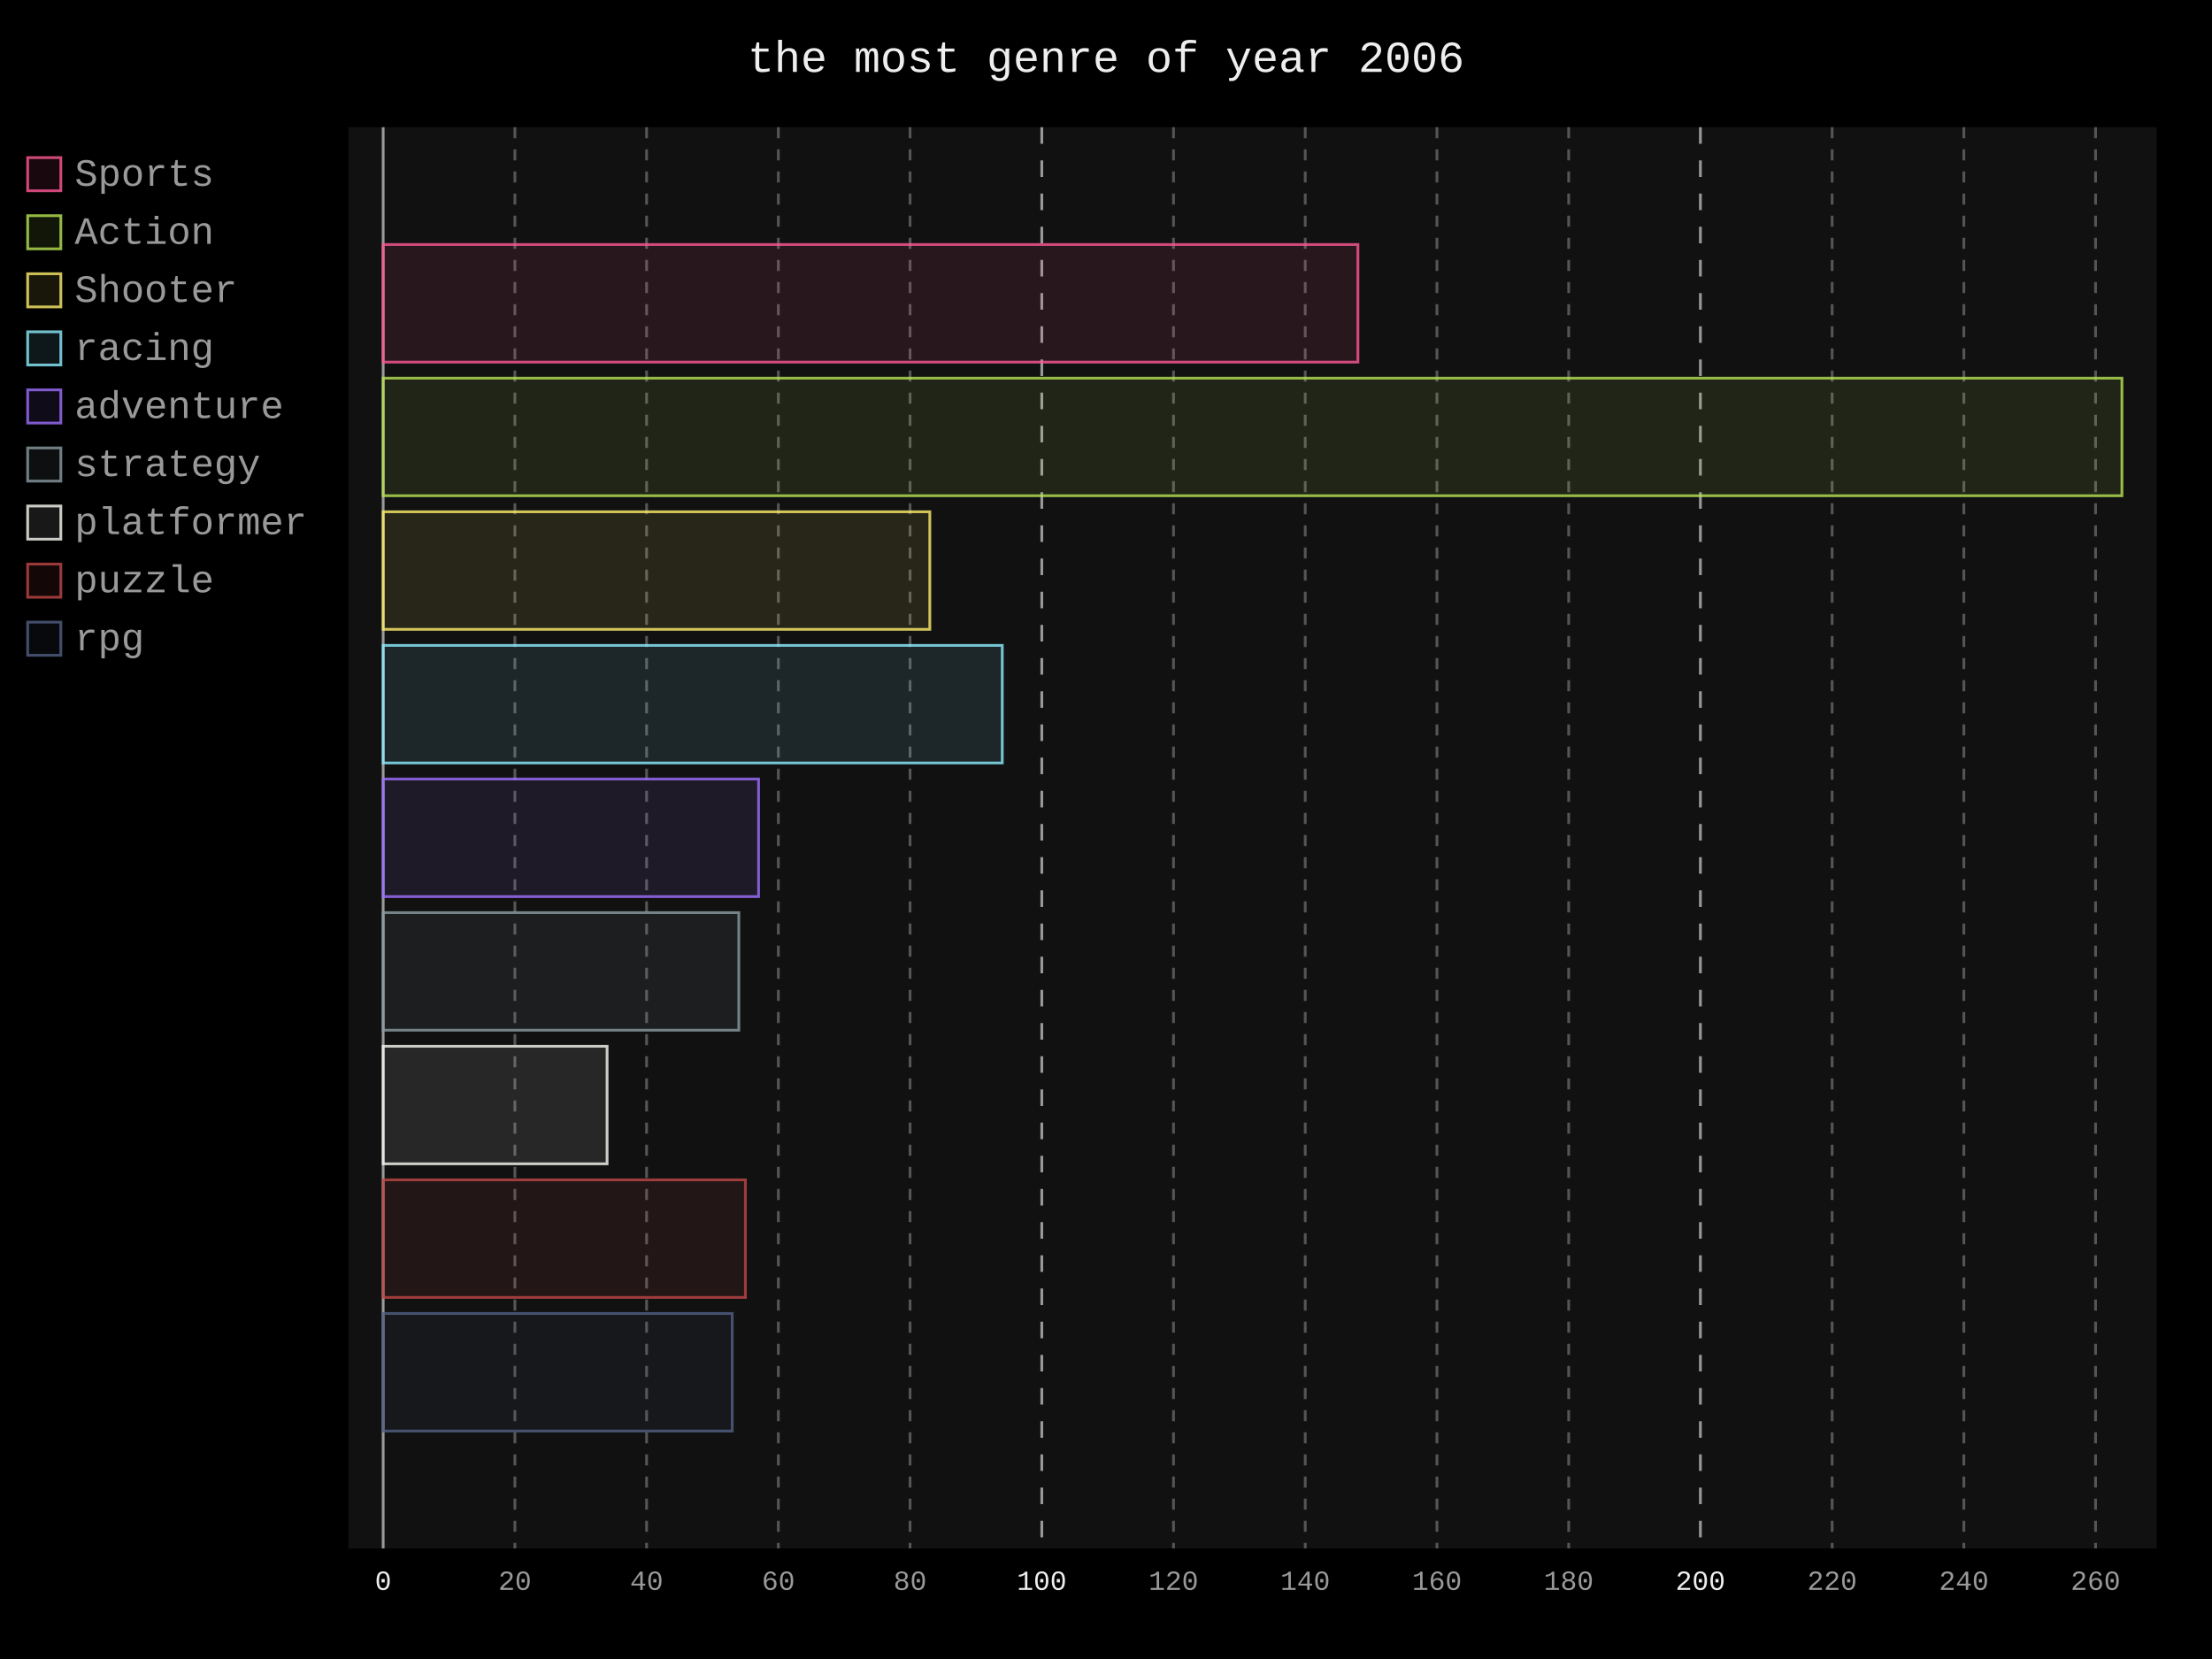
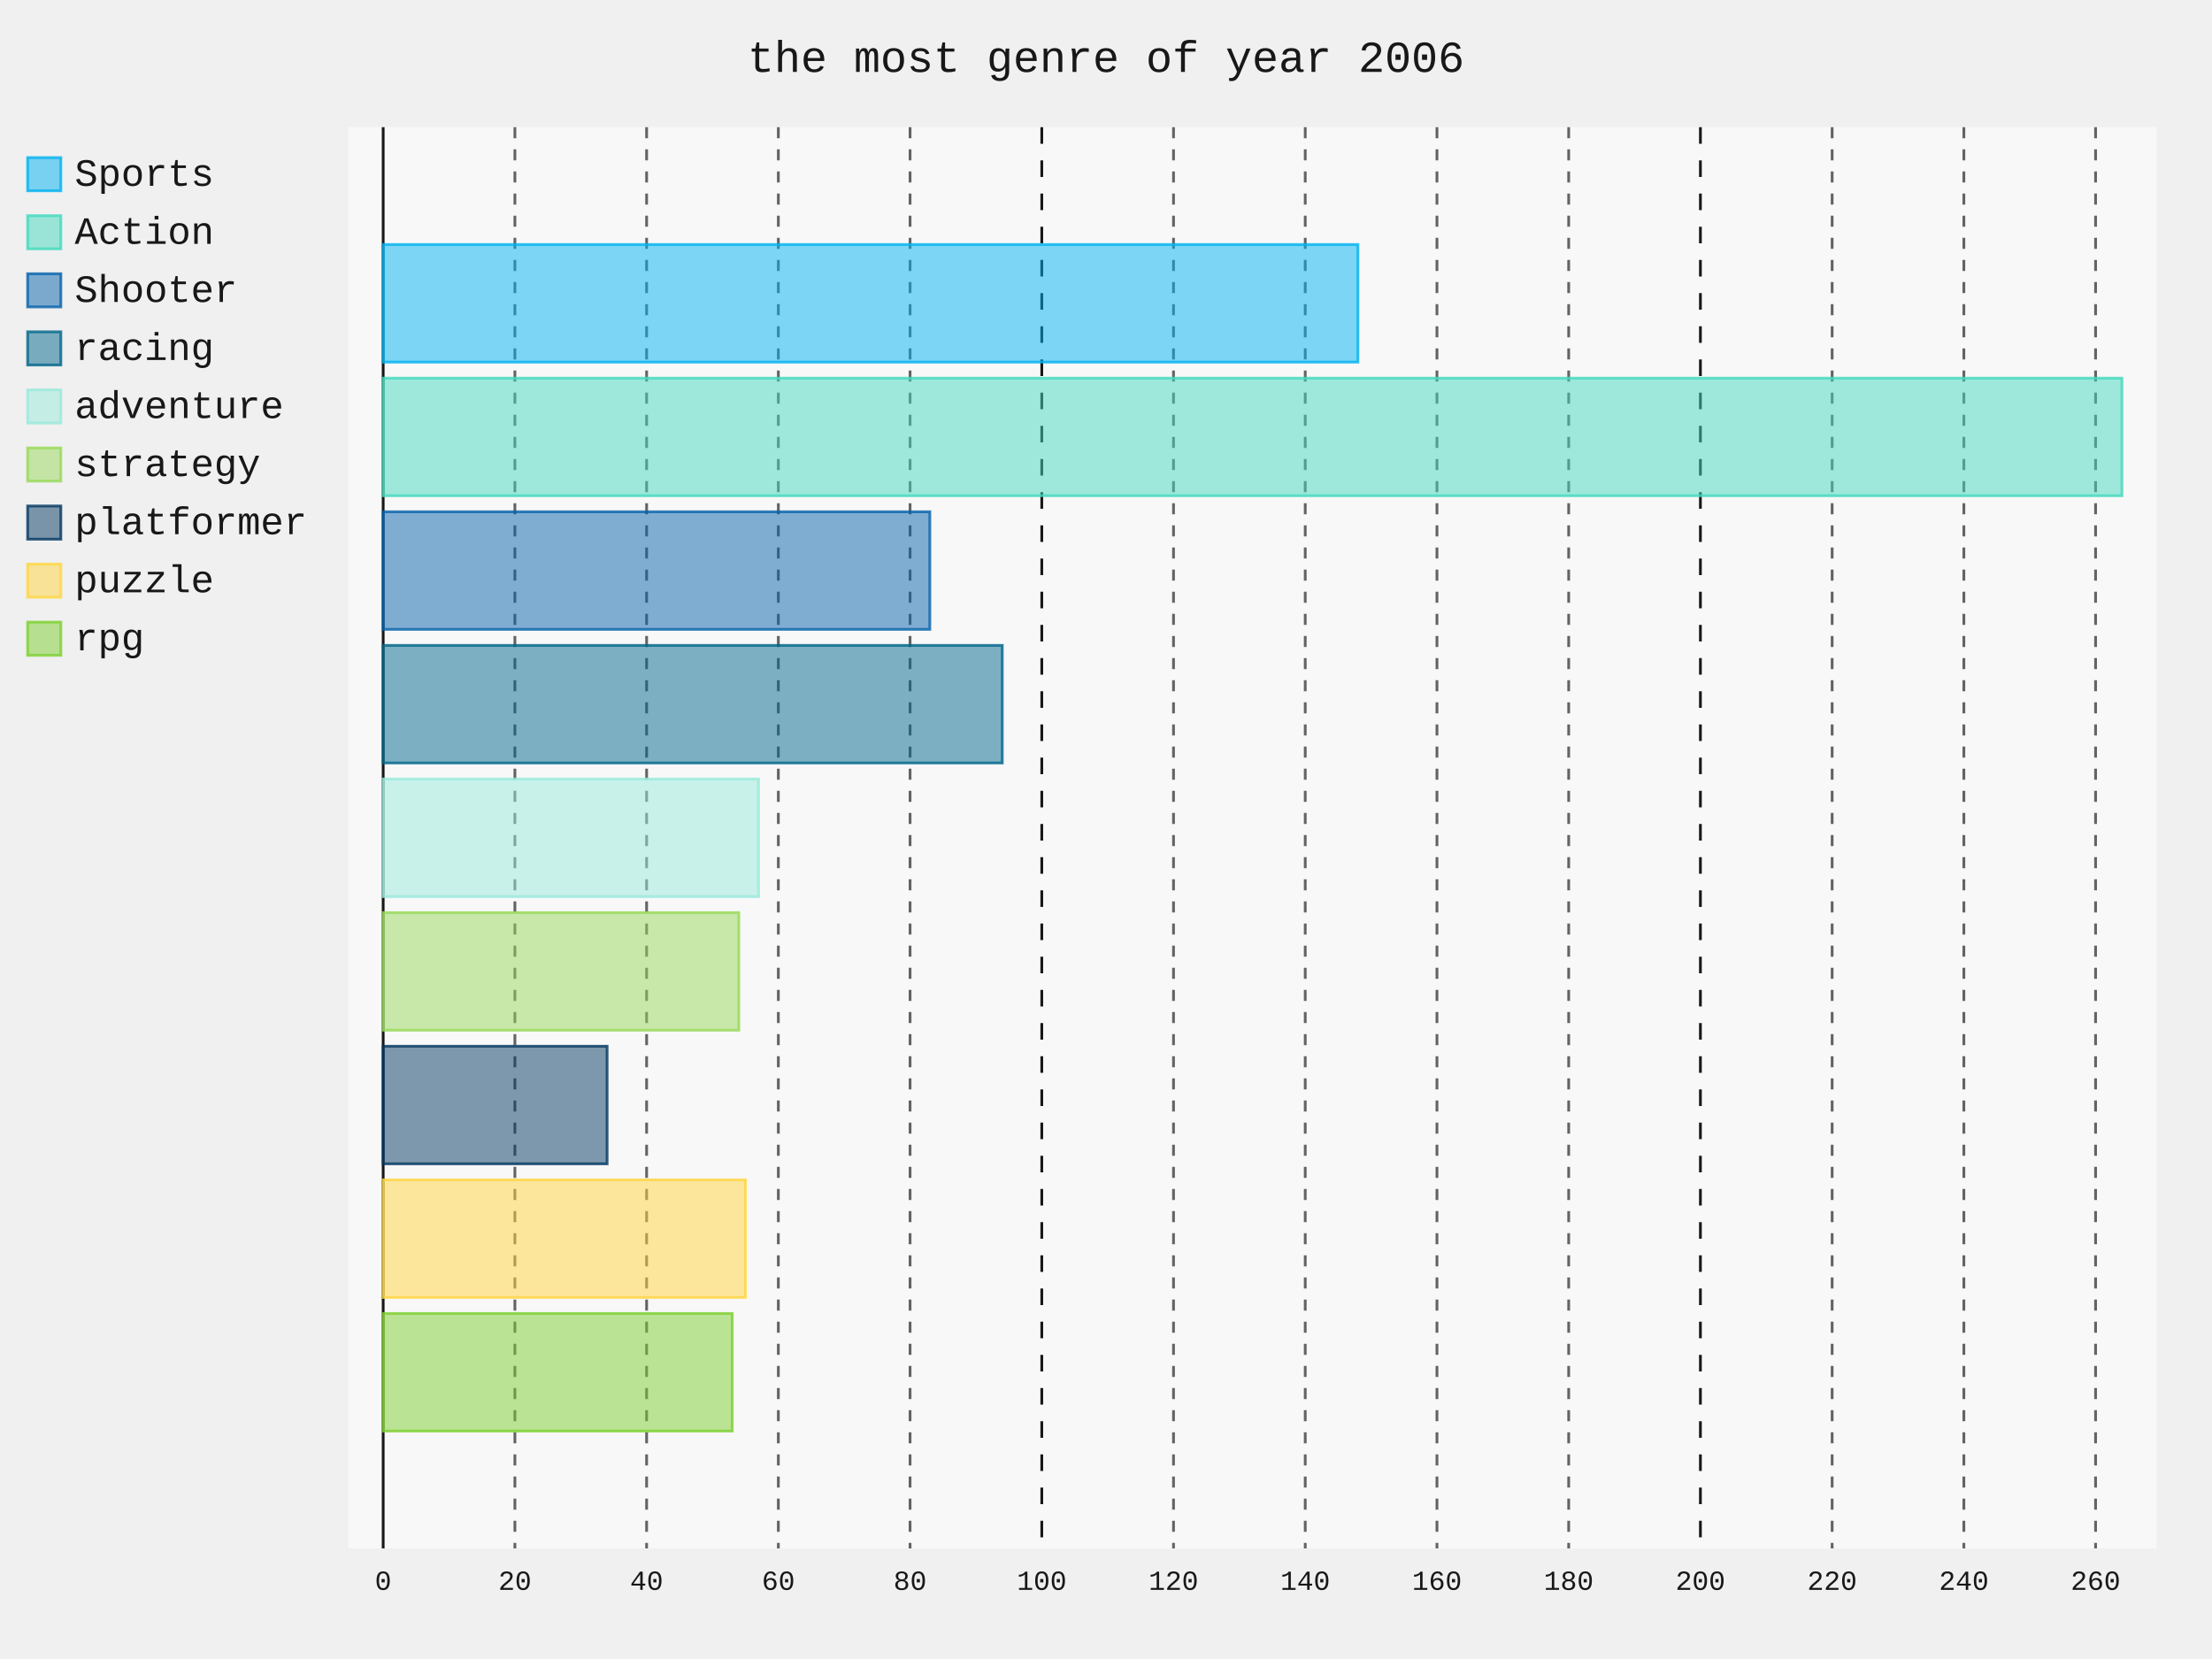
- <svg xmlns="http://www.w3.org/2000/svg" class="pygal-chart" id="chart-bb4dae73-4f3e-42a6-8d81-0ddeb487b980" viewBox="0 0 800 600">
+ <svg xmlns="http://www.w3.org/2000/svg" class="pygal-chart" id="chart-bc7055f0-8c7d-4a6e-9e06-26d2cc074774" viewBox="0 0 800 600">
  <defs>
-     <style type="text/css">#chart-bb4dae73-4f3e-42a6-8d81-0ddeb487b980{-webkit-user-select:none;-webkit-font-smoothing:antialiased;font-family:Consolas,"Liberation Mono",Menlo,Courier,monospace}#chart-bb4dae73-4f3e-42a6-8d81-0ddeb487b980 .title{font-family:Consolas,"Liberation Mono",Menlo,Courier,monospace;font-size:16px}#chart-bb4dae73-4f3e-42a6-8d81-0ddeb487b980 .legends .legend text{font-family:Consolas,"Liberation Mono",Menlo,Courier,monospace;font-size:14px}#chart-bb4dae73-4f3e-42a6-8d81-0ddeb487b980 .axis text{font-family:Consolas,"Liberation Mono",Menlo,Courier,monospace;font-size:10px}#chart-bb4dae73-4f3e-42a6-8d81-0ddeb487b980 .axis text.major{font-family:Consolas,"Liberation Mono",Menlo,Courier,monospace;font-size:10px}#chart-bb4dae73-4f3e-42a6-8d81-0ddeb487b980 .text-overlay text.value{font-family:Consolas,"Liberation Mono",Menlo,Courier,monospace;font-size:16px}#chart-bb4dae73-4f3e-42a6-8d81-0ddeb487b980 .text-overlay text.label{font-family:Consolas,"Liberation Mono",Menlo,Courier,monospace;font-size:10px}#chart-bb4dae73-4f3e-42a6-8d81-0ddeb487b980 .tooltip{font-family:Consolas,"Liberation Mono",Menlo,Courier,monospace;font-size:14px}#chart-bb4dae73-4f3e-42a6-8d81-0ddeb487b980 text.no_data{font-family:Consolas,"Liberation Mono",Menlo,Courier,monospace;font-size:64px}
- #chart-bb4dae73-4f3e-42a6-8d81-0ddeb487b980{background-color:black}#chart-bb4dae73-4f3e-42a6-8d81-0ddeb487b980 path,#chart-bb4dae73-4f3e-42a6-8d81-0ddeb487b980 line,#chart-bb4dae73-4f3e-42a6-8d81-0ddeb487b980 rect,#chart-bb4dae73-4f3e-42a6-8d81-0ddeb487b980 circle{-webkit-transition:1s ease-out;-moz-transition:1s ease-out;transition:1s ease-out}#chart-bb4dae73-4f3e-42a6-8d81-0ddeb487b980 .graph &gt; .background{fill:black}#chart-bb4dae73-4f3e-42a6-8d81-0ddeb487b980 .plot &gt; .background{fill:#111}#chart-bb4dae73-4f3e-42a6-8d81-0ddeb487b980 .graph{fill:#999}#chart-bb4dae73-4f3e-42a6-8d81-0ddeb487b980 text.no_data{fill:#eee}#chart-bb4dae73-4f3e-42a6-8d81-0ddeb487b980 .title{fill:#eee}#chart-bb4dae73-4f3e-42a6-8d81-0ddeb487b980 .legends .legend text{fill:#999}#chart-bb4dae73-4f3e-42a6-8d81-0ddeb487b980 .legends .legend:hover text{fill:#eee}#chart-bb4dae73-4f3e-42a6-8d81-0ddeb487b980 .axis .line{stroke:#eee}#chart-bb4dae73-4f3e-42a6-8d81-0ddeb487b980 .axis .guide.line{stroke:#555}#chart-bb4dae73-4f3e-42a6-8d81-0ddeb487b980 .axis .major.line{stroke:#999}#chart-bb4dae73-4f3e-42a6-8d81-0ddeb487b980 .axis text.major{fill:#eee}#chart-bb4dae73-4f3e-42a6-8d81-0ddeb487b980 .axis.y .guides:hover .guide.line,#chart-bb4dae73-4f3e-42a6-8d81-0ddeb487b980 .line-graph .axis.x .guides:hover .guide.line,#chart-bb4dae73-4f3e-42a6-8d81-0ddeb487b980 .stackedline-graph .axis.x .guides:hover .guide.line,#chart-bb4dae73-4f3e-42a6-8d81-0ddeb487b980 .xy-graph .axis.x .guides:hover .guide.line{stroke:#eee}#chart-bb4dae73-4f3e-42a6-8d81-0ddeb487b980 .axis .guides:hover text{fill:#eee}#chart-bb4dae73-4f3e-42a6-8d81-0ddeb487b980 .reactive{fill-opacity:.1;stroke-opacity:.8}#chart-bb4dae73-4f3e-42a6-8d81-0ddeb487b980 .ci{stroke:#999}#chart-bb4dae73-4f3e-42a6-8d81-0ddeb487b980 .reactive.active,#chart-bb4dae73-4f3e-42a6-8d81-0ddeb487b980 .active .reactive{fill-opacity:.75;stroke-opacity:.9;stroke-width:4}#chart-bb4dae73-4f3e-42a6-8d81-0ddeb487b980 .ci .reactive.active{stroke-width:1.5}#chart-bb4dae73-4f3e-42a6-8d81-0ddeb487b980 .series text{fill:#eee}#chart-bb4dae73-4f3e-42a6-8d81-0ddeb487b980 .tooltip rect{fill:#111;stroke:#eee;-webkit-transition:opacity 1s ease-out;-moz-transition:opacity 1s ease-out;transition:opacity 1s ease-out}#chart-bb4dae73-4f3e-42a6-8d81-0ddeb487b980 .tooltip .label{fill:#999}#chart-bb4dae73-4f3e-42a6-8d81-0ddeb487b980 .tooltip .label{fill:#999}#chart-bb4dae73-4f3e-42a6-8d81-0ddeb487b980 .tooltip .legend{font-size:.8em;fill:#555}#chart-bb4dae73-4f3e-42a6-8d81-0ddeb487b980 .tooltip .x_label{font-size:.6em;fill:#eee}#chart-bb4dae73-4f3e-42a6-8d81-0ddeb487b980 .tooltip .xlink{font-size:.5em;text-decoration:underline}#chart-bb4dae73-4f3e-42a6-8d81-0ddeb487b980 .tooltip .value{font-size:1.5em}#chart-bb4dae73-4f3e-42a6-8d81-0ddeb487b980 .bound{font-size:.5em}#chart-bb4dae73-4f3e-42a6-8d81-0ddeb487b980 .max-value{font-size:.75em;fill:#555}#chart-bb4dae73-4f3e-42a6-8d81-0ddeb487b980 .map-element{fill:#111;stroke:#555 !important}#chart-bb4dae73-4f3e-42a6-8d81-0ddeb487b980 .map-element .reactive{fill-opacity:inherit;stroke-opacity:inherit}#chart-bb4dae73-4f3e-42a6-8d81-0ddeb487b980 .color-0,#chart-bb4dae73-4f3e-42a6-8d81-0ddeb487b980 .color-0 a:visited{stroke:#ff5995;fill:#ff5995}#chart-bb4dae73-4f3e-42a6-8d81-0ddeb487b980 .color-1,#chart-bb4dae73-4f3e-42a6-8d81-0ddeb487b980 .color-1 a:visited{stroke:#b6e354;fill:#b6e354}#chart-bb4dae73-4f3e-42a6-8d81-0ddeb487b980 .color-2,#chart-bb4dae73-4f3e-42a6-8d81-0ddeb487b980 .color-2 a:visited{stroke:#feed6c;fill:#feed6c}#chart-bb4dae73-4f3e-42a6-8d81-0ddeb487b980 .color-3,#chart-bb4dae73-4f3e-42a6-8d81-0ddeb487b980 .color-3 a:visited{stroke:#8cedff;fill:#8cedff}#chart-bb4dae73-4f3e-42a6-8d81-0ddeb487b980 .color-4,#chart-bb4dae73-4f3e-42a6-8d81-0ddeb487b980 .color-4 a:visited{stroke:#9e6ffe;fill:#9e6ffe}#chart-bb4dae73-4f3e-42a6-8d81-0ddeb487b980 .color-5,#chart-bb4dae73-4f3e-42a6-8d81-0ddeb487b980 .color-5 a:visited{stroke:#899ca1;fill:#899ca1}#chart-bb4dae73-4f3e-42a6-8d81-0ddeb487b980 .color-6,#chart-bb4dae73-4f3e-42a6-8d81-0ddeb487b980 .color-6 a:visited{stroke:#f8f8f2;fill:#f8f8f2}#chart-bb4dae73-4f3e-42a6-8d81-0ddeb487b980 .color-7,#chart-bb4dae73-4f3e-42a6-8d81-0ddeb487b980 .color-7 a:visited{stroke:#bf4646;fill:#bf4646}#chart-bb4dae73-4f3e-42a6-8d81-0ddeb487b980 .color-8,#chart-bb4dae73-4f3e-42a6-8d81-0ddeb487b980 .color-8 a:visited{stroke:#516083;fill:#516083}#chart-bb4dae73-4f3e-42a6-8d81-0ddeb487b980 .text-overlay .color-0 text{fill:black}#chart-bb4dae73-4f3e-42a6-8d81-0ddeb487b980 .text-overlay .color-1 text{fill:black}#chart-bb4dae73-4f3e-42a6-8d81-0ddeb487b980 .text-overlay .color-2 text{fill:black}#chart-bb4dae73-4f3e-42a6-8d81-0ddeb487b980 .text-overlay .color-3 text{fill:black}#chart-bb4dae73-4f3e-42a6-8d81-0ddeb487b980 .text-overlay .color-4 text{fill:black}#chart-bb4dae73-4f3e-42a6-8d81-0ddeb487b980 .text-overlay .color-5 text{fill:black}#chart-bb4dae73-4f3e-42a6-8d81-0ddeb487b980 .text-overlay .color-6 text{fill:black}#chart-bb4dae73-4f3e-42a6-8d81-0ddeb487b980 .text-overlay .color-7 text{fill:black}#chart-bb4dae73-4f3e-42a6-8d81-0ddeb487b980 .text-overlay .color-8 text{fill:black}
- #chart-bb4dae73-4f3e-42a6-8d81-0ddeb487b980 text.no_data{text-anchor:middle}#chart-bb4dae73-4f3e-42a6-8d81-0ddeb487b980 .guide.line{fill:none}#chart-bb4dae73-4f3e-42a6-8d81-0ddeb487b980 .centered{text-anchor:middle}#chart-bb4dae73-4f3e-42a6-8d81-0ddeb487b980 .title{text-anchor:middle}#chart-bb4dae73-4f3e-42a6-8d81-0ddeb487b980 .legends .legend text{fill-opacity:1}#chart-bb4dae73-4f3e-42a6-8d81-0ddeb487b980 .axis.x text{text-anchor:middle}#chart-bb4dae73-4f3e-42a6-8d81-0ddeb487b980 .axis.x:not(.web) text[transform]{text-anchor:start}#chart-bb4dae73-4f3e-42a6-8d81-0ddeb487b980 .axis.x:not(.web) text[transform].backwards{text-anchor:end}#chart-bb4dae73-4f3e-42a6-8d81-0ddeb487b980 .axis.y text{text-anchor:end}#chart-bb4dae73-4f3e-42a6-8d81-0ddeb487b980 .axis.y text[transform].backwards{text-anchor:start}#chart-bb4dae73-4f3e-42a6-8d81-0ddeb487b980 .axis.y2 text{text-anchor:start}#chart-bb4dae73-4f3e-42a6-8d81-0ddeb487b980 .axis.y2 text[transform].backwards{text-anchor:end}#chart-bb4dae73-4f3e-42a6-8d81-0ddeb487b980 .axis .guide.line{stroke-dasharray:4,4}#chart-bb4dae73-4f3e-42a6-8d81-0ddeb487b980 .axis .major.guide.line{stroke-dasharray:6,6}#chart-bb4dae73-4f3e-42a6-8d81-0ddeb487b980 .horizontal .axis.y .guide.line,#chart-bb4dae73-4f3e-42a6-8d81-0ddeb487b980 .horizontal .axis.y2 .guide.line,#chart-bb4dae73-4f3e-42a6-8d81-0ddeb487b980 .vertical .axis.x .guide.line{opacity:0}#chart-bb4dae73-4f3e-42a6-8d81-0ddeb487b980 .horizontal .axis.always_show .guide.line,#chart-bb4dae73-4f3e-42a6-8d81-0ddeb487b980 .vertical .axis.always_show .guide.line{opacity:1 !important}#chart-bb4dae73-4f3e-42a6-8d81-0ddeb487b980 .axis.y .guides:hover .guide.line,#chart-bb4dae73-4f3e-42a6-8d81-0ddeb487b980 .axis.y2 .guides:hover .guide.line,#chart-bb4dae73-4f3e-42a6-8d81-0ddeb487b980 .axis.x .guides:hover .guide.line{opacity:1}#chart-bb4dae73-4f3e-42a6-8d81-0ddeb487b980 .axis .guides:hover text{opacity:1}#chart-bb4dae73-4f3e-42a6-8d81-0ddeb487b980 .nofill{fill:none}#chart-bb4dae73-4f3e-42a6-8d81-0ddeb487b980 .subtle-fill{fill-opacity:.2}#chart-bb4dae73-4f3e-42a6-8d81-0ddeb487b980 .dot{stroke-width:1px;fill-opacity:1}#chart-bb4dae73-4f3e-42a6-8d81-0ddeb487b980 .dot.active{stroke-width:5px}#chart-bb4dae73-4f3e-42a6-8d81-0ddeb487b980 .dot.negative{fill:transparent}#chart-bb4dae73-4f3e-42a6-8d81-0ddeb487b980 text,#chart-bb4dae73-4f3e-42a6-8d81-0ddeb487b980 tspan{stroke:none !important}#chart-bb4dae73-4f3e-42a6-8d81-0ddeb487b980 .series text.active{opacity:1}#chart-bb4dae73-4f3e-42a6-8d81-0ddeb487b980 .tooltip rect{fill-opacity:.95;stroke-width:.5}#chart-bb4dae73-4f3e-42a6-8d81-0ddeb487b980 .tooltip text{fill-opacity:1}#chart-bb4dae73-4f3e-42a6-8d81-0ddeb487b980 .showable{visibility:hidden}#chart-bb4dae73-4f3e-42a6-8d81-0ddeb487b980 .showable.shown{visibility:visible}#chart-bb4dae73-4f3e-42a6-8d81-0ddeb487b980 .gauge-background{fill:rgba(229,229,229,1);stroke:none}#chart-bb4dae73-4f3e-42a6-8d81-0ddeb487b980 .bg-lines{stroke:black;stroke-width:2px}</style>
+     <style type="text/css">#chart-bc7055f0-8c7d-4a6e-9e06-26d2cc074774{-webkit-user-select:none;-webkit-font-smoothing:antialiased;font-family:Consolas,"Liberation Mono",Menlo,Courier,monospace}#chart-bc7055f0-8c7d-4a6e-9e06-26d2cc074774 .title{font-family:Consolas,"Liberation Mono",Menlo,Courier,monospace;font-size:16px}#chart-bc7055f0-8c7d-4a6e-9e06-26d2cc074774 .legends .legend text{font-family:Consolas,"Liberation Mono",Menlo,Courier,monospace;font-size:14px}#chart-bc7055f0-8c7d-4a6e-9e06-26d2cc074774 .axis text{font-family:Consolas,"Liberation Mono",Menlo,Courier,monospace;font-size:10px}#chart-bc7055f0-8c7d-4a6e-9e06-26d2cc074774 .axis text.major{font-family:Consolas,"Liberation Mono",Menlo,Courier,monospace;font-size:10px}#chart-bc7055f0-8c7d-4a6e-9e06-26d2cc074774 .text-overlay text.value{font-family:Consolas,"Liberation Mono",Menlo,Courier,monospace;font-size:16px}#chart-bc7055f0-8c7d-4a6e-9e06-26d2cc074774 .text-overlay text.label{font-family:Consolas,"Liberation Mono",Menlo,Courier,monospace;font-size:10px}#chart-bc7055f0-8c7d-4a6e-9e06-26d2cc074774 .tooltip{font-family:Consolas,"Liberation Mono",Menlo,Courier,monospace;font-size:14px}#chart-bc7055f0-8c7d-4a6e-9e06-26d2cc074774 text.no_data{font-family:Consolas,"Liberation Mono",Menlo,Courier,monospace;font-size:64px}
+ #chart-bc7055f0-8c7d-4a6e-9e06-26d2cc074774{background-color:#f0f0f0}#chart-bc7055f0-8c7d-4a6e-9e06-26d2cc074774 path,#chart-bc7055f0-8c7d-4a6e-9e06-26d2cc074774 line,#chart-bc7055f0-8c7d-4a6e-9e06-26d2cc074774 rect,#chart-bc7055f0-8c7d-4a6e-9e06-26d2cc074774 circle{-webkit-transition:250ms ease-in;-moz-transition:250ms ease-in;transition:250ms ease-in}#chart-bc7055f0-8c7d-4a6e-9e06-26d2cc074774 .graph &gt; .background{fill:#f0f0f0}#chart-bc7055f0-8c7d-4a6e-9e06-26d2cc074774 .plot &gt; .background{fill:#f8f8f8}#chart-bc7055f0-8c7d-4a6e-9e06-26d2cc074774 .graph{fill:rgba(0,0,0,0.9)}#chart-bc7055f0-8c7d-4a6e-9e06-26d2cc074774 text.no_data{fill:rgba(0,0,0,0.9)}#chart-bc7055f0-8c7d-4a6e-9e06-26d2cc074774 .title{fill:rgba(0,0,0,0.9)}#chart-bc7055f0-8c7d-4a6e-9e06-26d2cc074774 .legends .legend text{fill:rgba(0,0,0,0.9)}#chart-bc7055f0-8c7d-4a6e-9e06-26d2cc074774 .legends .legend:hover text{fill:rgba(0,0,0,0.9)}#chart-bc7055f0-8c7d-4a6e-9e06-26d2cc074774 .axis .line{stroke:rgba(0,0,0,0.9)}#chart-bc7055f0-8c7d-4a6e-9e06-26d2cc074774 .axis .guide.line{stroke:rgba(0,0,0,0.6)}#chart-bc7055f0-8c7d-4a6e-9e06-26d2cc074774 .axis .major.line{stroke:rgba(0,0,0,0.9)}#chart-bc7055f0-8c7d-4a6e-9e06-26d2cc074774 .axis text.major{fill:rgba(0,0,0,0.9)}#chart-bc7055f0-8c7d-4a6e-9e06-26d2cc074774 .axis.y .guides:hover .guide.line,#chart-bc7055f0-8c7d-4a6e-9e06-26d2cc074774 .line-graph .axis.x .guides:hover .guide.line,#chart-bc7055f0-8c7d-4a6e-9e06-26d2cc074774 .stackedline-graph .axis.x .guides:hover .guide.line,#chart-bc7055f0-8c7d-4a6e-9e06-26d2cc074774 .xy-graph .axis.x .guides:hover .guide.line{stroke:rgba(0,0,0,0.9)}#chart-bc7055f0-8c7d-4a6e-9e06-26d2cc074774 .axis .guides:hover text{fill:rgba(0,0,0,0.9)}#chart-bc7055f0-8c7d-4a6e-9e06-26d2cc074774 .reactive{fill-opacity:.5;stroke-opacity:.8}#chart-bc7055f0-8c7d-4a6e-9e06-26d2cc074774 .ci{stroke:rgba(0,0,0,0.9)}#chart-bc7055f0-8c7d-4a6e-9e06-26d2cc074774 .reactive.active,#chart-bc7055f0-8c7d-4a6e-9e06-26d2cc074774 .active .reactive{fill-opacity:.9;stroke-opacity:.9;stroke-width:4}#chart-bc7055f0-8c7d-4a6e-9e06-26d2cc074774 .ci .reactive.active{stroke-width:1.5}#chart-bc7055f0-8c7d-4a6e-9e06-26d2cc074774 .series text{fill:rgba(0,0,0,0.9)}#chart-bc7055f0-8c7d-4a6e-9e06-26d2cc074774 .tooltip rect{fill:#f8f8f8;stroke:rgba(0,0,0,0.9);-webkit-transition:opacity 250ms ease-in;-moz-transition:opacity 250ms ease-in;transition:opacity 250ms ease-in}#chart-bc7055f0-8c7d-4a6e-9e06-26d2cc074774 .tooltip .label{fill:rgba(0,0,0,0.9)}#chart-bc7055f0-8c7d-4a6e-9e06-26d2cc074774 .tooltip .label{fill:rgba(0,0,0,0.9)}#chart-bc7055f0-8c7d-4a6e-9e06-26d2cc074774 .tooltip .legend{font-size:.8em;fill:rgba(0,0,0,0.6)}#chart-bc7055f0-8c7d-4a6e-9e06-26d2cc074774 .tooltip .x_label{font-size:.6em;fill:rgba(0,0,0,0.9)}#chart-bc7055f0-8c7d-4a6e-9e06-26d2cc074774 .tooltip .xlink{font-size:.5em;text-decoration:underline}#chart-bc7055f0-8c7d-4a6e-9e06-26d2cc074774 .tooltip .value{font-size:1.5em}#chart-bc7055f0-8c7d-4a6e-9e06-26d2cc074774 .bound{font-size:.5em}#chart-bc7055f0-8c7d-4a6e-9e06-26d2cc074774 .max-value{font-size:.75em;fill:rgba(0,0,0,0.6)}#chart-bc7055f0-8c7d-4a6e-9e06-26d2cc074774 .map-element{fill:#f8f8f8;stroke:rgba(0,0,0,0.6) !important}#chart-bc7055f0-8c7d-4a6e-9e06-26d2cc074774 .map-element .reactive{fill-opacity:inherit;stroke-opacity:inherit}#chart-bc7055f0-8c7d-4a6e-9e06-26d2cc074774 .color-0,#chart-bc7055f0-8c7d-4a6e-9e06-26d2cc074774 .color-0 a:visited{stroke:#00b2f0;fill:#00b2f0}#chart-bc7055f0-8c7d-4a6e-9e06-26d2cc074774 .color-1,#chart-bc7055f0-8c7d-4a6e-9e06-26d2cc074774 .color-1 a:visited{stroke:#43d9be;fill:#43d9be}#chart-bc7055f0-8c7d-4a6e-9e06-26d2cc074774 .color-2,#chart-bc7055f0-8c7d-4a6e-9e06-26d2cc074774 .color-2 a:visited{stroke:#0662ab;fill:#0662ab}#chart-bc7055f0-8c7d-4a6e-9e06-26d2cc074774 .color-3,#chart-bc7055f0-8c7d-4a6e-9e06-26d2cc074774 .color-3 a:visited{stroke:#00668a;fill:#00668a}#chart-bc7055f0-8c7d-4a6e-9e06-26d2cc074774 .color-4,#chart-bc7055f0-8c7d-4a6e-9e06-26d2cc074774 .color-4 a:visited{stroke:#98eadb;fill:#98eadb}#chart-bc7055f0-8c7d-4a6e-9e06-26d2cc074774 .color-5,#chart-bc7055f0-8c7d-4a6e-9e06-26d2cc074774 .color-5 a:visited{stroke:#97d959;fill:#97d959}#chart-bc7055f0-8c7d-4a6e-9e06-26d2cc074774 .color-6,#chart-bc7055f0-8c7d-4a6e-9e06-26d2cc074774 .color-6 a:visited{stroke:#033861;fill:#033861}#chart-bc7055f0-8c7d-4a6e-9e06-26d2cc074774 .color-7,#chart-bc7055f0-8c7d-4a6e-9e06-26d2cc074774 .color-7 a:visited{stroke:#ffd541;fill:#ffd541}#chart-bc7055f0-8c7d-4a6e-9e06-26d2cc074774 .color-8,#chart-bc7055f0-8c7d-4a6e-9e06-26d2cc074774 .color-8 a:visited{stroke:#7dcf30;fill:#7dcf30}#chart-bc7055f0-8c7d-4a6e-9e06-26d2cc074774 .text-overlay .color-0 text{fill:black}#chart-bc7055f0-8c7d-4a6e-9e06-26d2cc074774 .text-overlay .color-1 text{fill:black}#chart-bc7055f0-8c7d-4a6e-9e06-26d2cc074774 .text-overlay .color-2 text{fill:black}#chart-bc7055f0-8c7d-4a6e-9e06-26d2cc074774 .text-overlay .color-3 text{fill:black}#chart-bc7055f0-8c7d-4a6e-9e06-26d2cc074774 .text-overlay .color-4 text{fill:black}#chart-bc7055f0-8c7d-4a6e-9e06-26d2cc074774 .text-overlay .color-5 text{fill:black}#chart-bc7055f0-8c7d-4a6e-9e06-26d2cc074774 .text-overlay .color-6 text{fill:black}#chart-bc7055f0-8c7d-4a6e-9e06-26d2cc074774 .text-overlay .color-7 text{fill:black}#chart-bc7055f0-8c7d-4a6e-9e06-26d2cc074774 .text-overlay .color-8 text{fill:black}
+ #chart-bc7055f0-8c7d-4a6e-9e06-26d2cc074774 text.no_data{text-anchor:middle}#chart-bc7055f0-8c7d-4a6e-9e06-26d2cc074774 .guide.line{fill:none}#chart-bc7055f0-8c7d-4a6e-9e06-26d2cc074774 .centered{text-anchor:middle}#chart-bc7055f0-8c7d-4a6e-9e06-26d2cc074774 .title{text-anchor:middle}#chart-bc7055f0-8c7d-4a6e-9e06-26d2cc074774 .legends .legend text{fill-opacity:1}#chart-bc7055f0-8c7d-4a6e-9e06-26d2cc074774 .axis.x text{text-anchor:middle}#chart-bc7055f0-8c7d-4a6e-9e06-26d2cc074774 .axis.x:not(.web) text[transform]{text-anchor:start}#chart-bc7055f0-8c7d-4a6e-9e06-26d2cc074774 .axis.x:not(.web) text[transform].backwards{text-anchor:end}#chart-bc7055f0-8c7d-4a6e-9e06-26d2cc074774 .axis.y text{text-anchor:end}#chart-bc7055f0-8c7d-4a6e-9e06-26d2cc074774 .axis.y text[transform].backwards{text-anchor:start}#chart-bc7055f0-8c7d-4a6e-9e06-26d2cc074774 .axis.y2 text{text-anchor:start}#chart-bc7055f0-8c7d-4a6e-9e06-26d2cc074774 .axis.y2 text[transform].backwards{text-anchor:end}#chart-bc7055f0-8c7d-4a6e-9e06-26d2cc074774 .axis .guide.line{stroke-dasharray:4,4}#chart-bc7055f0-8c7d-4a6e-9e06-26d2cc074774 .axis .major.guide.line{stroke-dasharray:6,6}#chart-bc7055f0-8c7d-4a6e-9e06-26d2cc074774 .horizontal .axis.y .guide.line,#chart-bc7055f0-8c7d-4a6e-9e06-26d2cc074774 .horizontal .axis.y2 .guide.line,#chart-bc7055f0-8c7d-4a6e-9e06-26d2cc074774 .vertical .axis.x .guide.line{opacity:0}#chart-bc7055f0-8c7d-4a6e-9e06-26d2cc074774 .horizontal .axis.always_show .guide.line,#chart-bc7055f0-8c7d-4a6e-9e06-26d2cc074774 .vertical .axis.always_show .guide.line{opacity:1 !important}#chart-bc7055f0-8c7d-4a6e-9e06-26d2cc074774 .axis.y .guides:hover .guide.line,#chart-bc7055f0-8c7d-4a6e-9e06-26d2cc074774 .axis.y2 .guides:hover .guide.line,#chart-bc7055f0-8c7d-4a6e-9e06-26d2cc074774 .axis.x .guides:hover .guide.line{opacity:1}#chart-bc7055f0-8c7d-4a6e-9e06-26d2cc074774 .axis .guides:hover text{opacity:1}#chart-bc7055f0-8c7d-4a6e-9e06-26d2cc074774 .nofill{fill:none}#chart-bc7055f0-8c7d-4a6e-9e06-26d2cc074774 .subtle-fill{fill-opacity:.2}#chart-bc7055f0-8c7d-4a6e-9e06-26d2cc074774 .dot{stroke-width:1px;fill-opacity:1}#chart-bc7055f0-8c7d-4a6e-9e06-26d2cc074774 .dot.active{stroke-width:5px}#chart-bc7055f0-8c7d-4a6e-9e06-26d2cc074774 .dot.negative{fill:transparent}#chart-bc7055f0-8c7d-4a6e-9e06-26d2cc074774 text,#chart-bc7055f0-8c7d-4a6e-9e06-26d2cc074774 tspan{stroke:none !important}#chart-bc7055f0-8c7d-4a6e-9e06-26d2cc074774 .series text.active{opacity:1}#chart-bc7055f0-8c7d-4a6e-9e06-26d2cc074774 .tooltip rect{fill-opacity:.95;stroke-width:.5}#chart-bc7055f0-8c7d-4a6e-9e06-26d2cc074774 .tooltip text{fill-opacity:1}#chart-bc7055f0-8c7d-4a6e-9e06-26d2cc074774 .showable{visibility:hidden}#chart-bc7055f0-8c7d-4a6e-9e06-26d2cc074774 .showable.shown{visibility:visible}#chart-bc7055f0-8c7d-4a6e-9e06-26d2cc074774 .gauge-background{fill:rgba(229,229,229,1);stroke:none}#chart-bc7055f0-8c7d-4a6e-9e06-26d2cc074774 .bg-lines{stroke:#f0f0f0;stroke-width:2px}</style>
  </defs>
  <g class="graph horizontalbar-graph horizontal">
    <rect class="background" height="600" width="800" x="0" y="0" />
    <g class="plot" transform="translate(126, 46)">
      <rect class="background" height="514" width="654.0" x="0" y="0" />
      <g class="axis x always_show">
        <g class="guides">
          <path class="axis major line" d="M12.577 0 v514" />
          <text class="major" x="12.577" y="529.0">0</text>
        </g>
        <g class="guides">
          <path class="guide line" d="M60.217 0 v514" />
          <text class="" x="60.217" y="529.0">20</text>
        </g>
        <g class="guides">
          <path class="guide line" d="M107.857 0 v514" />
          <text class="" x="107.857" y="529.0">40</text>
        </g>
        <g class="guides">
          <path class="guide line" d="M155.497 0 v514" />
          <text class="" x="155.497" y="529.0">60</text>
        </g>
        <g class="guides">
          <path class="guide line" d="M203.136 0 v514" />
          <text class="" x="203.136" y="529.0">80</text>
        </g>
        <g class="guides">
          <path class="major guide line" d="M250.776 0 v514" />
          <text class="major" x="250.776" y="529.0">100</text>
        </g>
        <g class="guides">
          <path class="guide line" d="M298.416 0 v514" />
          <text class="" x="298.416" y="529.0">120</text>
        </g>
        <g class="guides">
          <path class="guide line" d="M346.056 0 v514" />
          <text class="" x="346.056" y="529.0">140</text>
        </g>
        <g class="guides">
          <path class="guide line" d="M393.696 0 v514" />
          <text class="" x="393.696" y="529.0">160</text>
        </g>
        <g class="guides">
          <path class="guide line" d="M441.336 0 v514" />
          <text class="" x="441.336" y="529.0">180</text>
        </g>
        <g class="guides">
          <path class="major guide line" d="M488.976 0 v514" />
          <text class="major" x="488.976" y="529.0">200</text>
        </g>
        <g class="guides">
          <path class="guide line" d="M536.615 0 v514" />
          <text class="" x="536.615" y="529.0">220</text>
        </g>
        <g class="guides">
          <path class="guide line" d="M584.255 0 v514" />
          <text class="" x="584.255" y="529.0">240</text>
        </g>
        <g class="guides">
          <path class="guide line" d="M631.895 0 v514" />
          <text class="" x="631.895" y="529.0">260</text>
        </g>
      </g>
      <g class="series serie-8 color-8">
        <g class="bars">
          <g class="bar">
            <rect class="rect reactive tooltip-trigger" height="42.526" rx="0" ry="0" width="126.246" x="12.577" y="429.036" />
          </g>
        </g>
      </g>
      <g class="series serie-7 color-7">
        <g class="bars">
          <g class="bar">
            <rect class="rect reactive tooltip-trigger" height="42.526" rx="0" ry="0" width="131.01" x="12.577" y="380.711" />
          </g>
        </g>
      </g>
      <g class="series serie-6 color-6">
        <g class="bars">
          <g class="bar">
            <rect class="rect reactive tooltip-trigger" height="42.526" rx="0" ry="0" width="80.988" x="12.577" y="332.387" />
          </g>
        </g>
      </g>
      <g class="series serie-5 color-5">
        <g class="bars">
          <g class="bar">
            <rect class="rect reactive tooltip-trigger" height="42.526" rx="0" ry="0" width="128.628" x="12.577" y="284.062" />
          </g>
        </g>
      </g>
      <g class="series serie-4 color-4">
        <g class="bars">
          <g class="bar">
            <rect class="rect reactive tooltip-trigger" height="42.526" rx="0" ry="0" width="135.774" x="12.577" y="235.737" />
          </g>
        </g>
      </g>
      <g class="series serie-3 color-3">
        <g class="bars">
          <g class="bar">
            <rect class="rect reactive tooltip-trigger" height="42.526" rx="0" ry="0" width="223.907" x="12.577" y="187.412" />
          </g>
        </g>
      </g>
      <g class="series serie-2 color-2">
        <g class="bars">
          <g class="bar">
            <rect class="rect reactive tooltip-trigger" height="42.526" rx="0" ry="0" width="197.705" x="12.577" y="139.088" />
          </g>
        </g>
      </g>
      <g class="series serie-1 color-1">
        <g class="bars">
          <g class="bar">
            <rect class="rect reactive tooltip-trigger" height="42.526" rx="0" ry="0" width="628.846" x="12.577" y="90.763" />
          </g>
        </g>
      </g>
      <g class="series serie-0 color-0">
        <g class="bars">
          <g class="bar">
            <rect class="rect reactive tooltip-trigger" height="42.526" rx="0" ry="0" width="352.535" x="12.577" y="42.438" />
          </g>
        </g>
      </g>
    </g>
    <g class="titles">
      <text class="title plot_title" x="400.0" y="26">the most genre of year 2006</text>
    </g>
    <g class="plot overlay" transform="translate(126, 46)">
      <g class="series serie-8 color-8" />
      <g class="series serie-7 color-7" />
      <g class="series serie-6 color-6" />
      <g class="series serie-5 color-5" />
      <g class="series serie-4 color-4" />
      <g class="series serie-3 color-3" />
      <g class="series serie-2 color-2" />
      <g class="series serie-1 color-1" />
      <g class="series serie-0 color-0" />
    </g>
    <g class="plot text-overlay" transform="translate(126, 46)">
      <g class="series serie-8 color-8" />
      <g class="series serie-7 color-7" />
      <g class="series serie-6 color-6" />
      <g class="series serie-5 color-5" />
      <g class="series serie-4 color-4" />
      <g class="series serie-3 color-3" />
      <g class="series serie-2 color-2" />
      <g class="series serie-1 color-1" />
      <g class="series serie-0 color-0" />
    </g>
    <g class="plot tooltip-overlay" transform="translate(126, 46)">
      <g class="tooltip" style="opacity: 0" transform="translate(0 0)">
        <rect class="tooltip-box" height="0" rx="0" ry="0" width="0" />
        <g class="text" />
      </g>
    </g>
    <g class="legends" transform="translate(10, 56)">
      <g class="legend reactive activate-serie" id="activate-serie-0">
        <rect class="color-0 reactive" height="12" width="12" x="0.0" y="1.0" />
        <text x="17.0" y="11.2">Sports</text>
      </g>
      <g class="legend reactive activate-serie" id="activate-serie-1">
        <rect class="color-1 reactive" height="12" width="12" x="0.0" y="22.0" />
        <text x="17.0" y="32.2">Action</text>
      </g>
      <g class="legend reactive activate-serie" id="activate-serie-2">
        <rect class="color-2 reactive" height="12" width="12" x="0.0" y="43.0" />
        <text x="17.0" y="53.2">Shooter</text>
      </g>
      <g class="legend reactive activate-serie" id="activate-serie-3">
        <rect class="color-3 reactive" height="12" width="12" x="0.0" y="64.0" />
        <text x="17.0" y="74.2">racing</text>
      </g>
      <g class="legend reactive activate-serie" id="activate-serie-4">
        <rect class="color-4 reactive" height="12" width="12" x="0.0" y="85.0" />
        <text x="17.0" y="95.2">adventure</text>
      </g>
      <g class="legend reactive activate-serie" id="activate-serie-5">
        <rect class="color-5 reactive" height="12" width="12" x="0.0" y="106.0" />
        <text x="17.0" y="116.2">strategy</text>
      </g>
      <g class="legend reactive activate-serie" id="activate-serie-6">
        <rect class="color-6 reactive" height="12" width="12" x="0.0" y="127.0" />
        <text x="17.0" y="137.2">platformer</text>
      </g>
      <g class="legend reactive activate-serie" id="activate-serie-7">
        <rect class="color-7 reactive" height="12" width="12" x="0.0" y="148.0" />
        <text x="17.0" y="158.2">puzzle</text>
      </g>
      <g class="legend reactive activate-serie" id="activate-serie-8">
        <rect class="color-8 reactive" height="12" width="12" x="0.0" y="169.0" />
        <text x="17.0" y="179.2">rpg</text>
      </g>
    </g>
    <g class="legends" transform="translate(790, 56)" />
  </g>
</svg>
